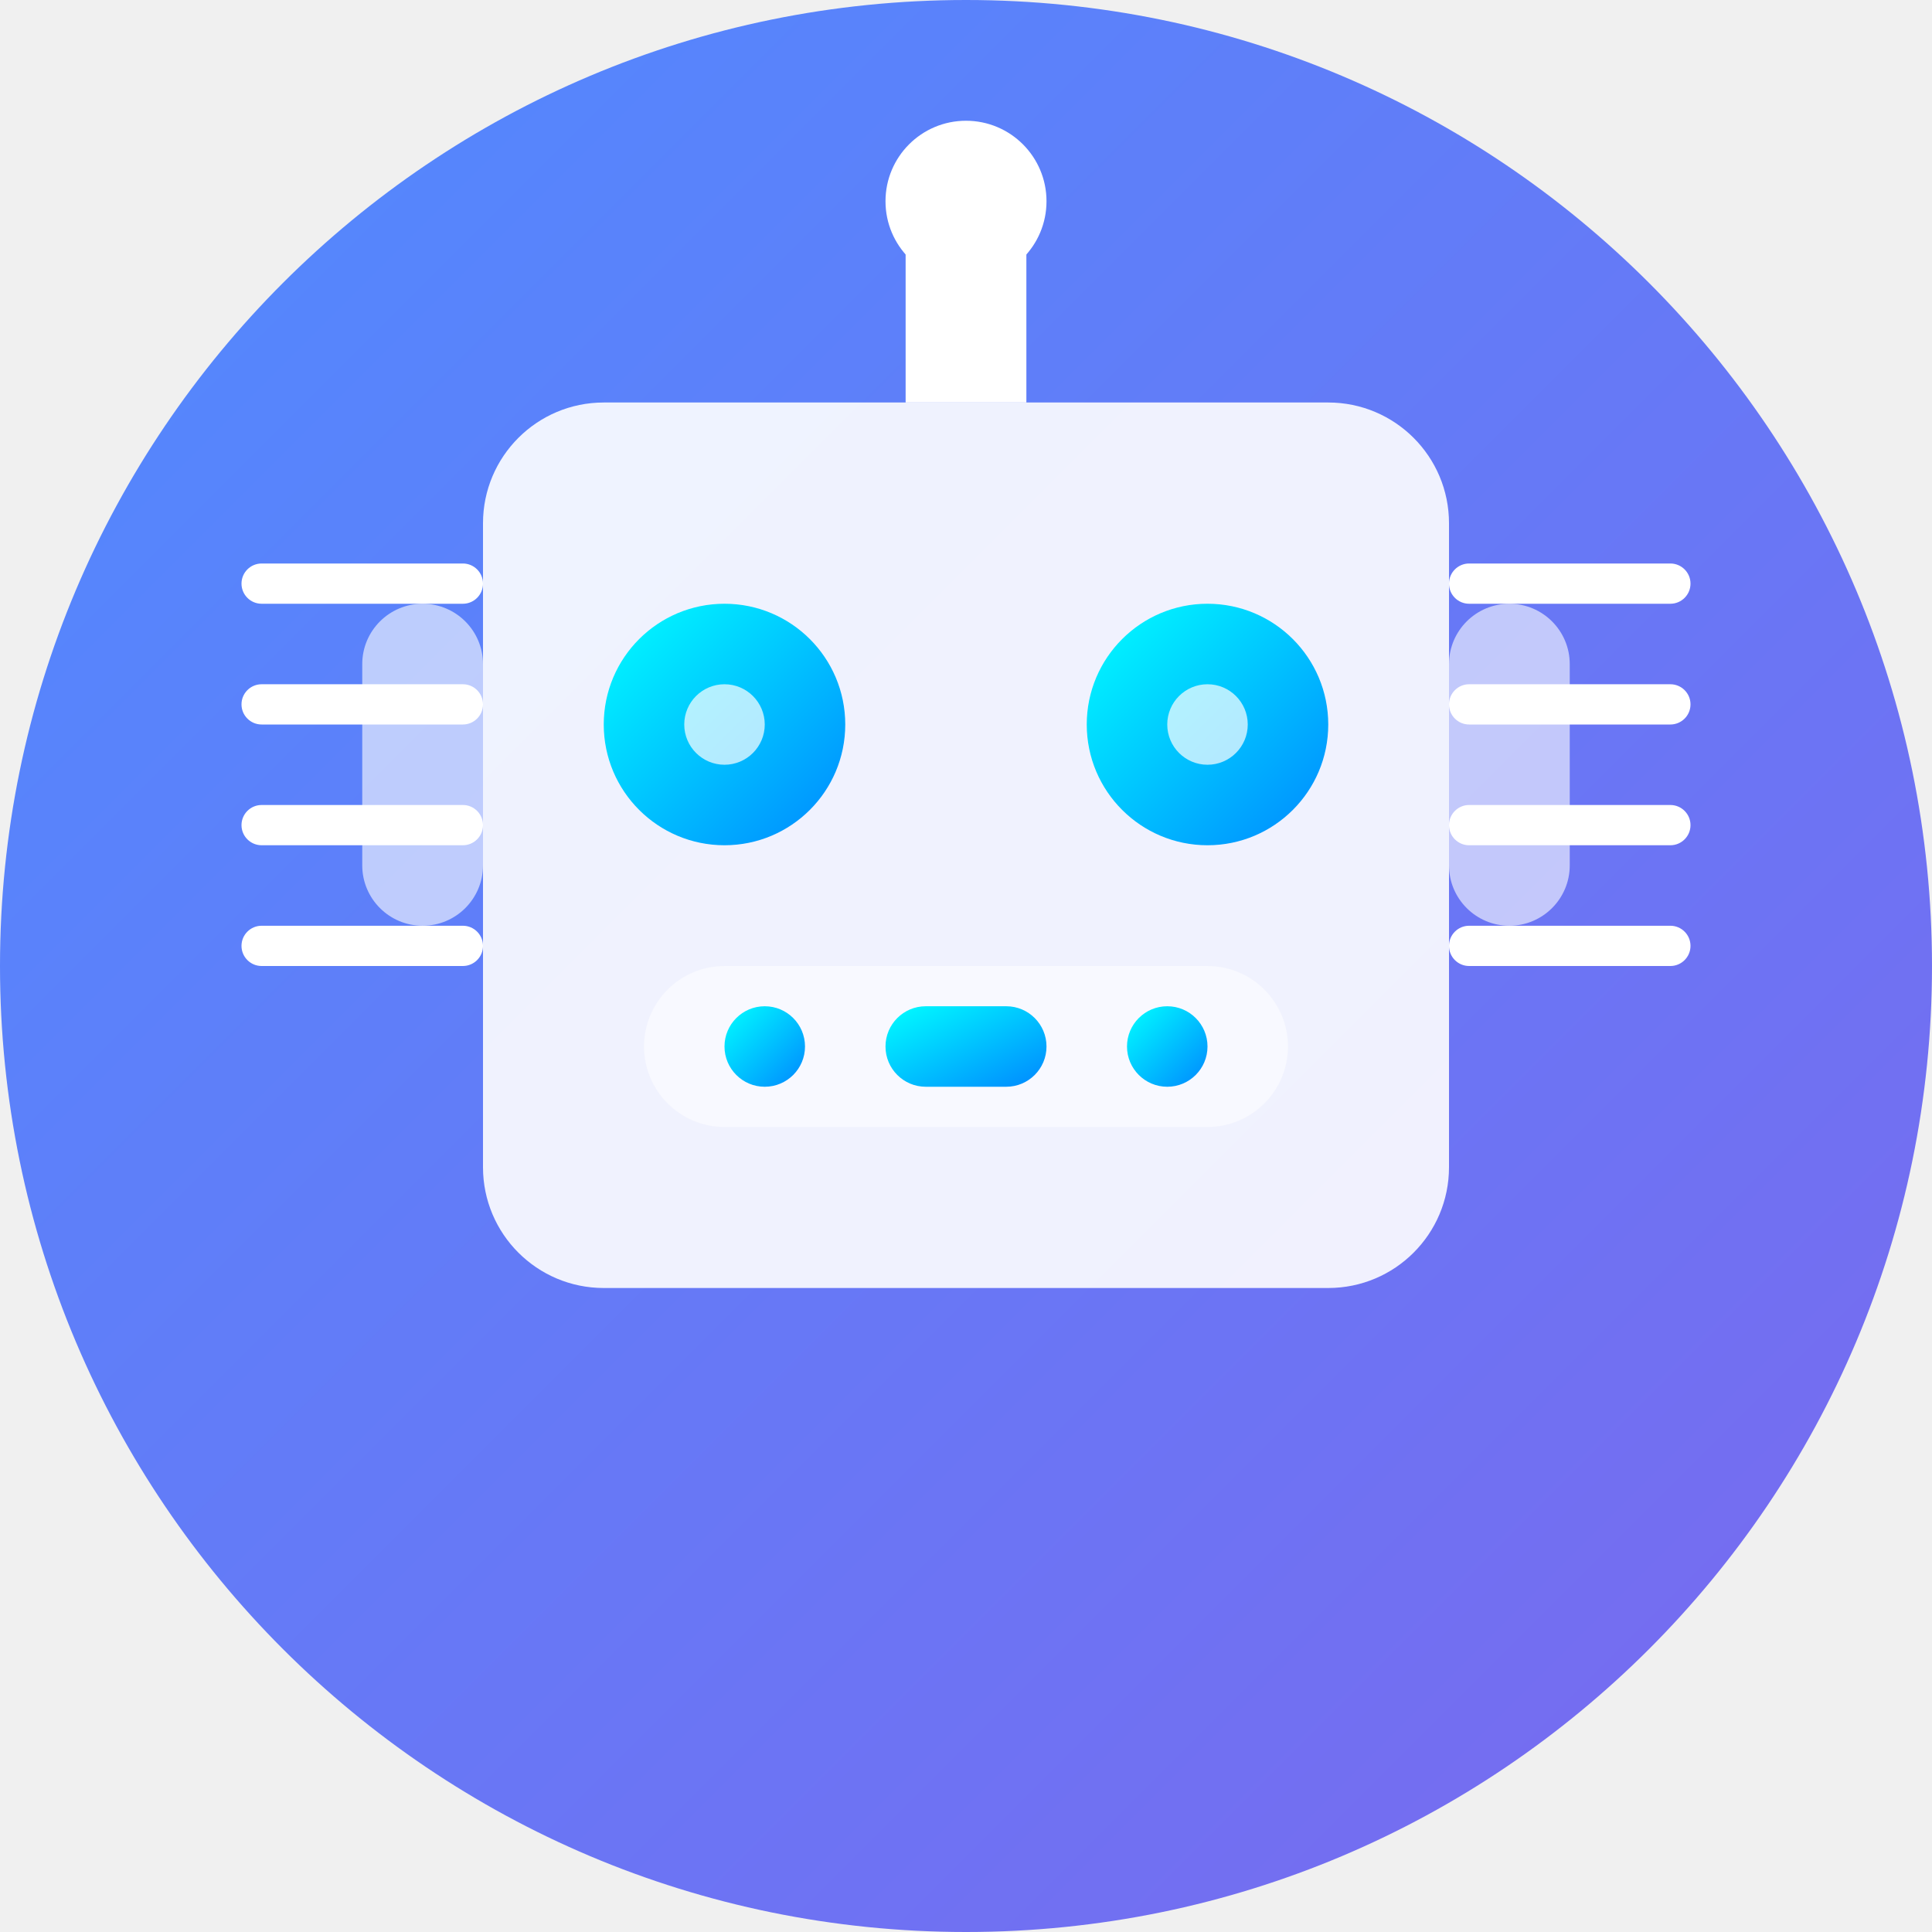
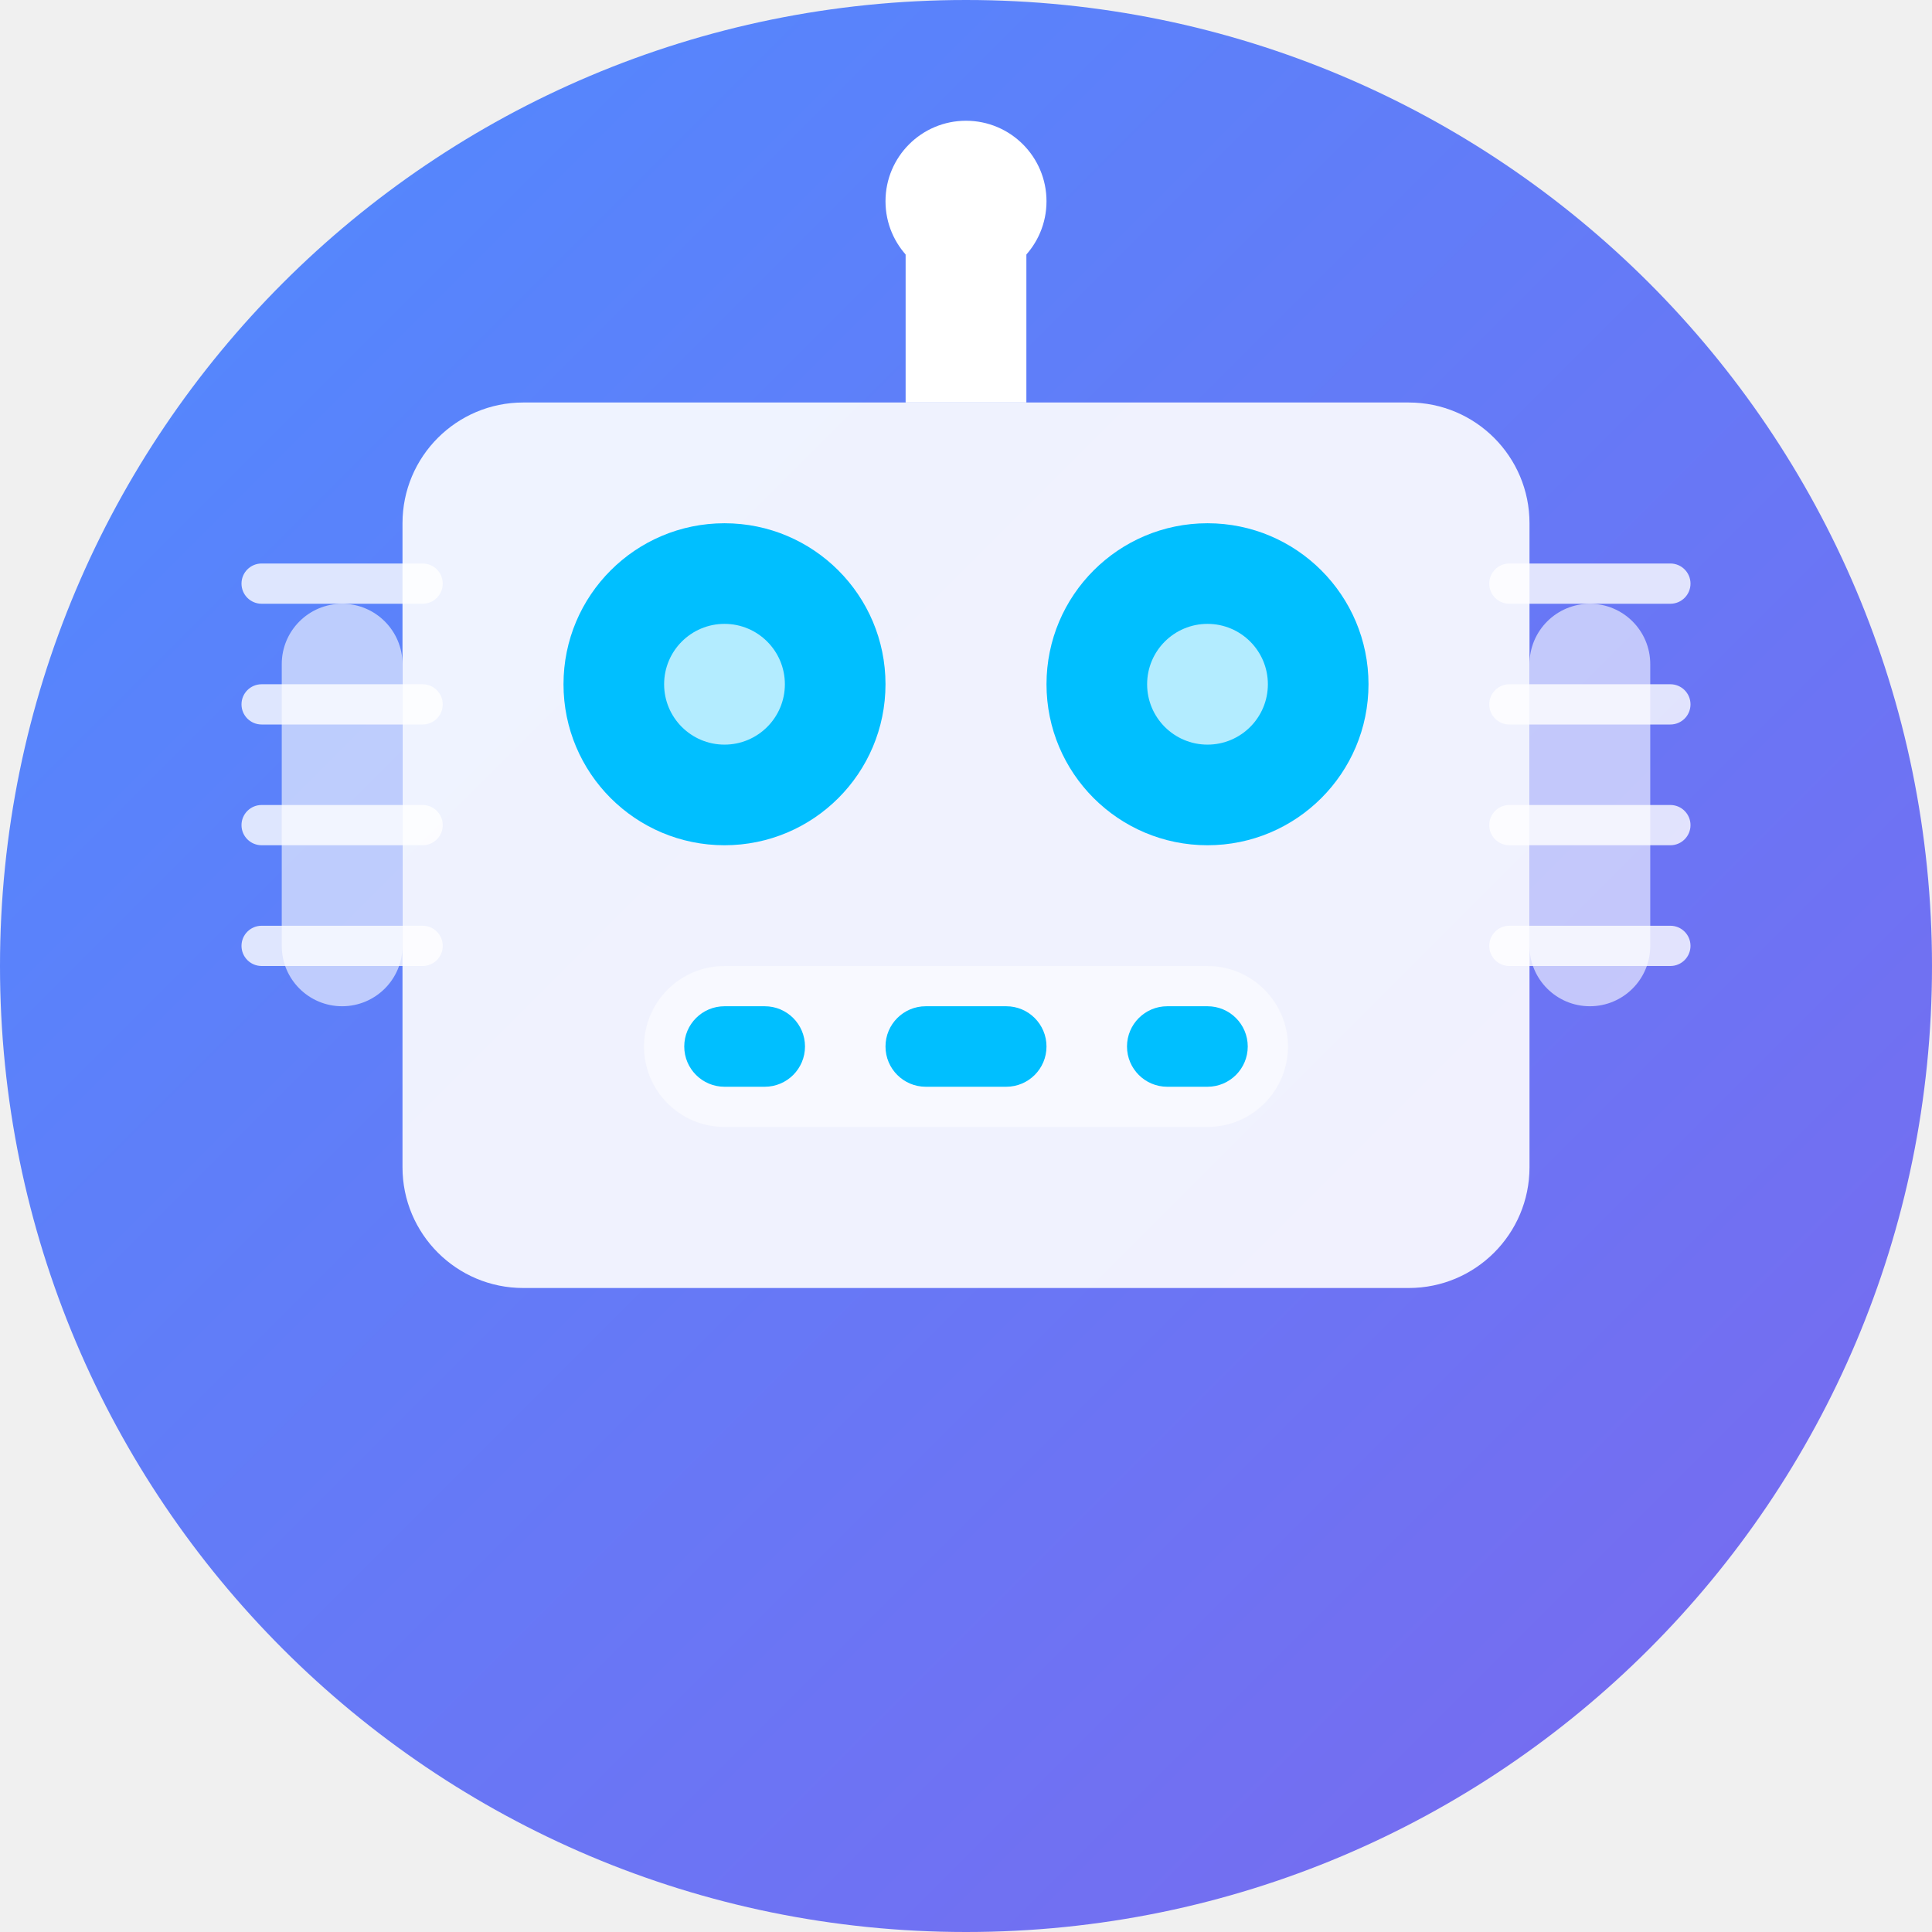
<svg xmlns="http://www.w3.org/2000/svg" width="48px" height="48px" viewBox="0 0 48 48" version="1.1">
  <defs>
    <linearGradient x1="0%" y1="0%" x2="100%" y2="100%" id="masterGradient">
      <stop stop-color="#4F8BFF" offset="0%" />
      <stop stop-color="#7B68EE" offset="100%" />
    </linearGradient>
-     <linearGradient x1="0%" y1="0%" x2="100%" y2="100%" id="eyeGradient">
-       <stop stop-color="#00FFFF" offset="0%" />
-       <stop stop-color="#0088FF" offset="100%" />
-     </linearGradient>
  </defs>
  <g stroke="none" stroke-width="1" fill="none" fill-rule="evenodd">
    <circle fill="url(#masterGradient)" cx="24" cy="24" r="24" />
-     <rect x="12" y="10" width="24" height="22" rx="3" fill="#FFFFFF" fill-opacity="0.9" />
-     <rect x="22.5" y="5" width="3" height="5" fill="#FFFFFF" />
-     <circle cx="24" cy="5" r="2" fill="#FFFFFF" />
-     <circle cx="18" cy="18" r="3" fill="url(#eyeGradient)" />
-     <circle cx="30" cy="18" r="3" fill="url(#eyeGradient)" />
-     <circle cx="18" cy="18" r="1" fill="#FFFFFF" fill-opacity="0.7" />
-     <circle cx="30" cy="18" r="1" fill="#FFFFFF" fill-opacity="0.7" />
-     <rect x="16" y="24" width="16" height="4" rx="2" fill="#FFFFFF" fill-opacity="0.5" />
-     <rect x="18" y="25" width="2" height="2" rx="1" fill="url(#eyeGradient)" />
-     <rect x="22" y="25" width="4" height="2" rx="1" fill="url(#eyeGradient)" />
-     <rect x="28" y="25" width="2" height="2" rx="1" fill="url(#eyeGradient)" />
-     <rect x="36" y="14" width="6" height="1" rx="0.5" fill="#FFFFFF" />
-     <rect x="36" y="17" width="6" height="1" rx="0.5" fill="#FFFFFF" />
-     <rect x="36" y="20" width="6" height="1" rx="0.5" fill="#FFFFFF" />
-     <rect x="36" y="23" width="6" height="1" rx="0.5" fill="#FFFFFF" />
-     <rect x="6" y="14" width="6" height="1" rx="0.5" fill="#FFFFFF" />
-     <rect x="6" y="17" width="6" height="1" rx="0.5" fill="#FFFFFF" />
-     <rect x="6" y="20" width="6" height="1" rx="0.5" fill="#FFFFFF" />
-     <rect x="6" y="23" width="6" height="1" rx="0.5" fill="#FFFFFF" />
-     <rect x="9" y="15" width="3" height="8" rx="1.5" fill="#FFFFFF" fill-opacity="0.6" />
-     <rect x="36" y="15" width="3" height="8" rx="1.5" fill="#FFFFFF" fill-opacity="0.6" />
+     <path fill="#FFFFFF" opacity="0.9" d="M13,32 C11.343,32 10,30.657 10,29 L10,13 C10,11.343 11.343,10 13,10 L35,10 C36.657,10 38,11.343 38,13 L38,29 C38,30.657 36.657,32 35,32 L13,32 Z" />
+     <circle fill="#00BFFF" cx="18" cy="17" r="4" />
+     <circle fill="#00BFFF" cx="30" cy="17" r="4" />
+     <circle fill="#FFFFFF" opacity="0.7" cx="18" cy="17" r="1.5" />
+     <circle fill="#FFFFFF" opacity="0.7" cx="30" cy="17" r="1.5" />
+     <rect fill="#FFFFFF" x="22.5" y="5" width="3" height="5" />
+     <circle fill="#FFFFFF" cx="24" cy="5" r="2" />
+     <rect fill="#FFFFFF" opacity="0.5" x="16" y="24" width="16" height="4" rx="2" />
+     <rect fill="#00BFFF" x="17" y="25" width="3" height="2" rx="1" />
+     <rect fill="#00BFFF" x="22" y="25" width="4" height="2" rx="1" />
+     <rect fill="#00BFFF" x="28" y="25" width="3" height="2" rx="1" />
+     <rect fill="#FFFFFF" opacity="0.6" x="7" y="15" width="3" height="10" rx="1.5" />
+     <rect fill="#FFFFFF" opacity="0.6" x="38" y="15" width="3" height="10" rx="1.5" />
+     <rect fill="#FFFFFF" opacity="0.8" x="6" y="14" width="5" height="1" rx="0.5" />
+     <rect fill="#FFFFFF" opacity="0.8" x="6" y="17" width="5" height="1" rx="0.5" />
+     <rect fill="#FFFFFF" opacity="0.8" x="6" y="20" width="5" height="1" rx="0.5" />
+     <rect fill="#FFFFFF" opacity="0.8" x="6" y="23" width="5" height="1" rx="0.5" />
+     <rect fill="#FFFFFF" opacity="0.8" x="37" y="14" width="5" height="1" rx="0.5" />
+     <rect fill="#FFFFFF" opacity="0.8" x="37" y="17" width="5" height="1" rx="0.5" />
+     <rect fill="#FFFFFF" opacity="0.8" x="37" y="20" width="5" height="1" rx="0.5" />
+     <rect fill="#FFFFFF" opacity="0.8" x="37" y="23" width="5" height="1" rx="0.5" />
  </g>
</svg>
